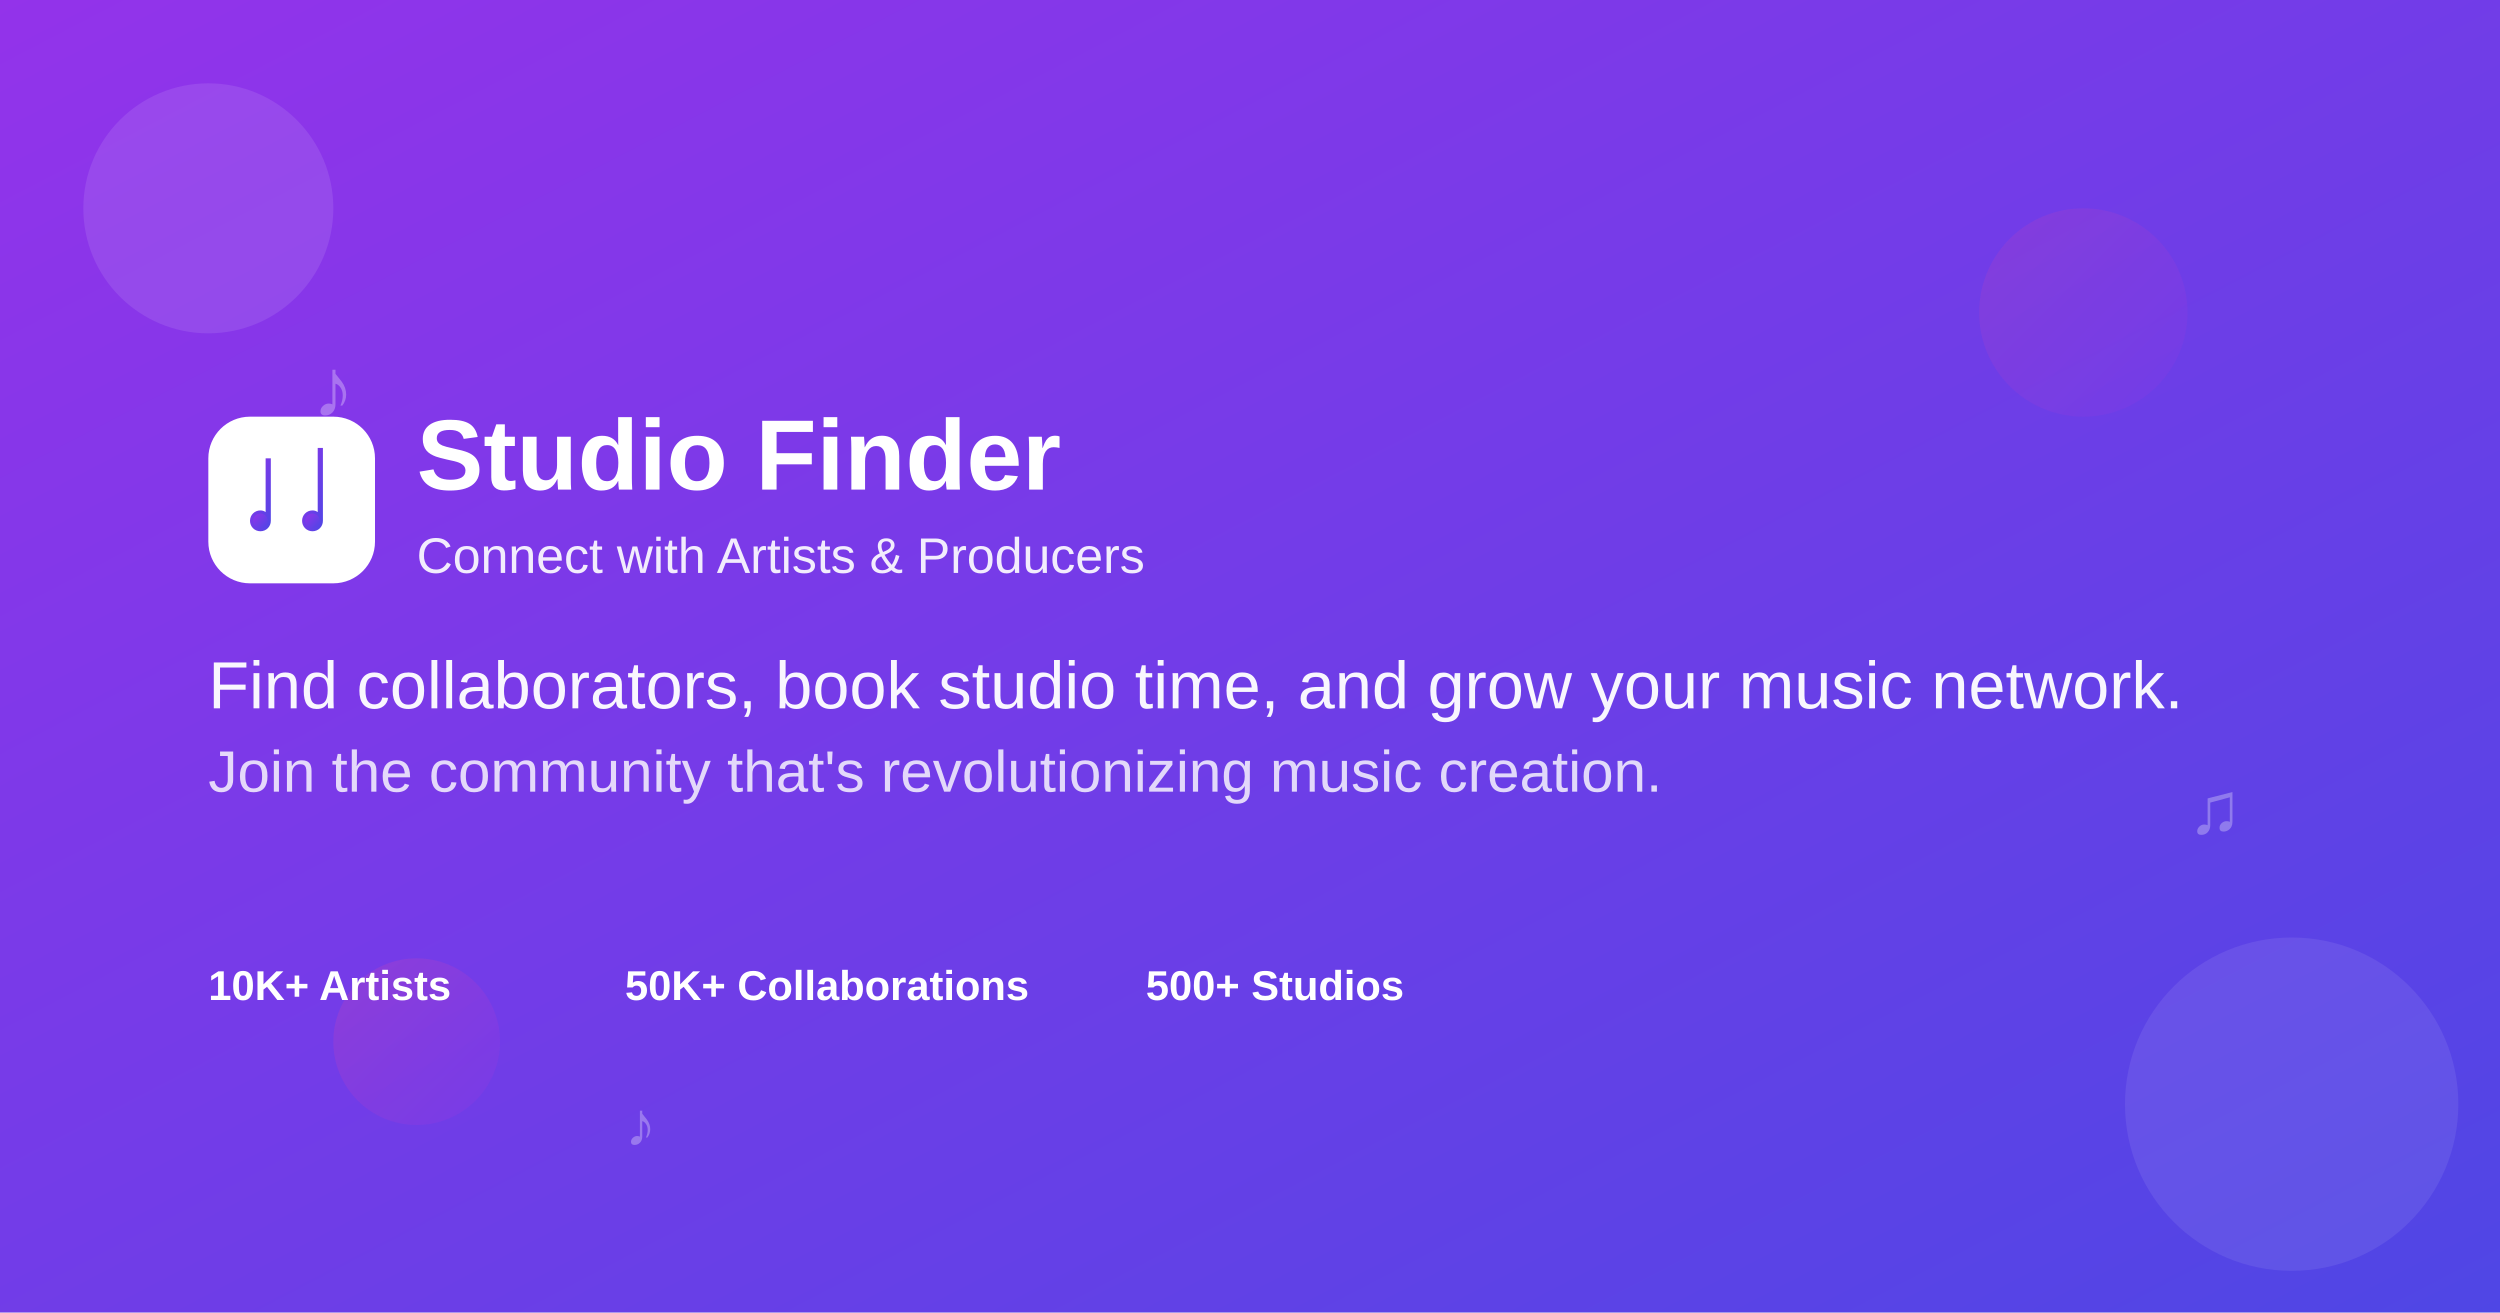
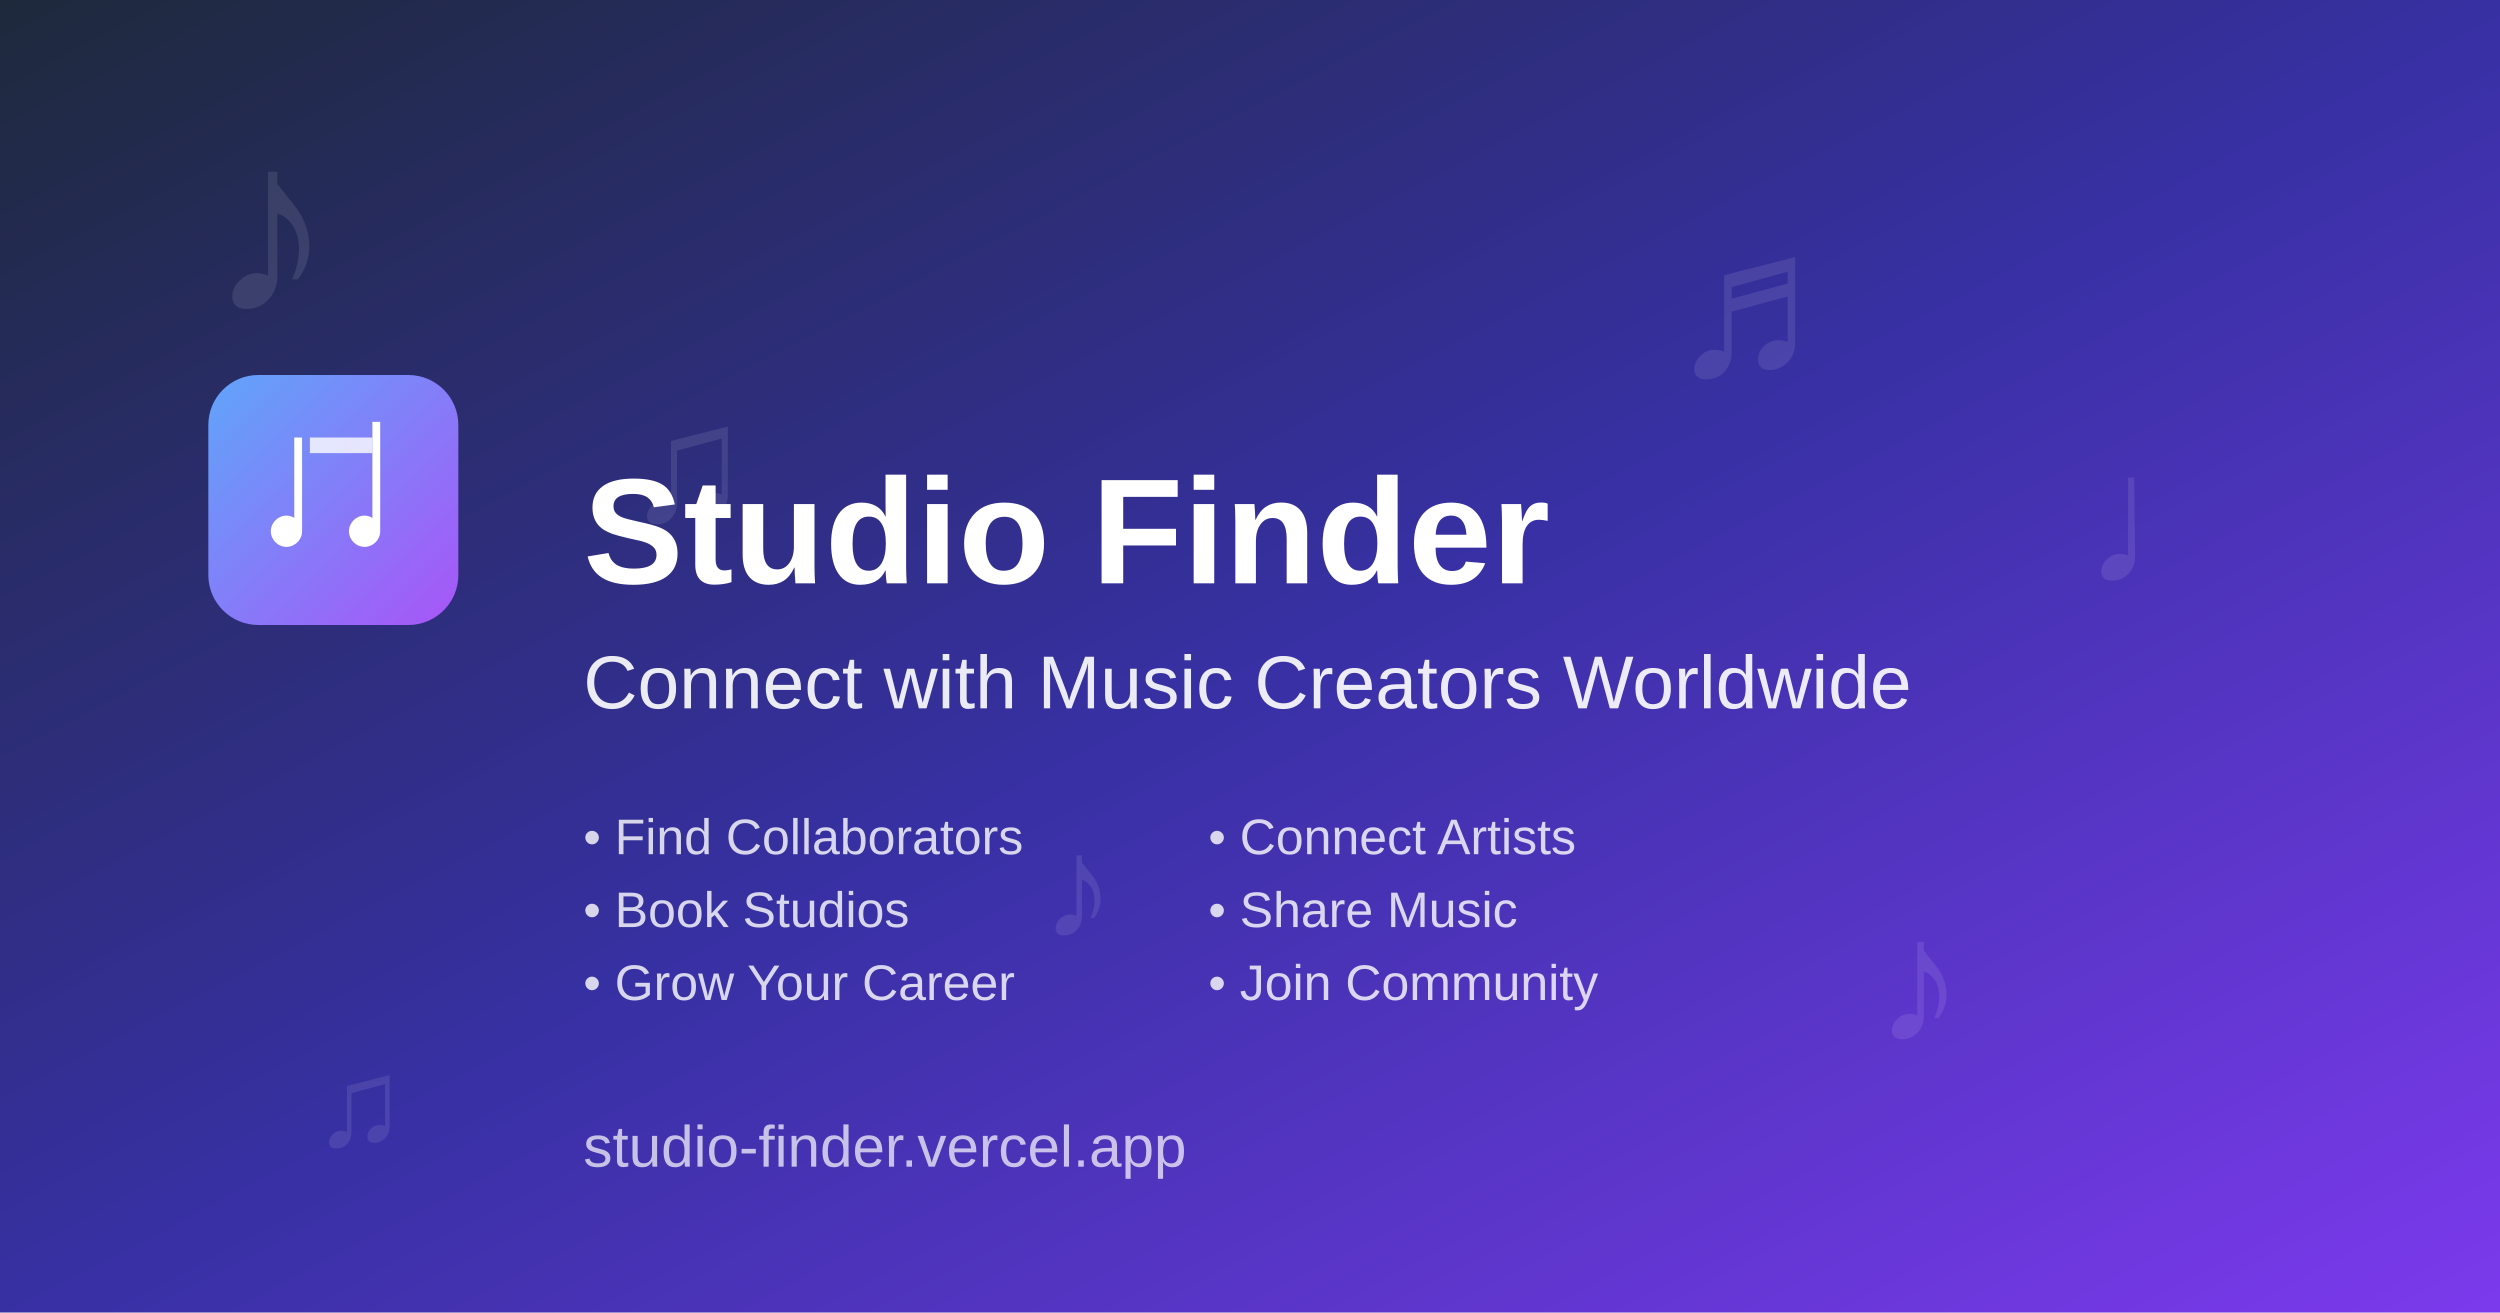
<svg xmlns="http://www.w3.org/2000/svg" width="1200" height="630" viewBox="0 0 1200 630" fill="none">
  <defs>
-     <linearGradient id="bg-gradient" x1="0%" y1="0%" x2="100%" y2="100%">
-       <stop offset="0%" style="stop-color:#9333ea;stop-opacity:1" />
-       <stop offset="100%" style="stop-color:#4f46e5;stop-opacity:1" />
+     <linearGradient id="bgGradient" x1="0%" y1="0%" x2="100%" y2="100%">
+       <stop offset="0%" style="stop-color:#1e293b;stop-opacity:1" />
+       <stop offset="50%" style="stop-color:#3730a3;stop-opacity:1" />
+       <stop offset="100%" style="stop-color:#7c3aed;stop-opacity:1" />
    </linearGradient>
-     <linearGradient id="accent-gradient" x1="0%" y1="0%" x2="100%" y2="100%">
-       <stop offset="0%" style="stop-color:#ec4899;stop-opacity:1" />
-       <stop offset="100%" style="stop-color:#9333ea;stop-opacity:1" />
+     <linearGradient id="musicGradient" x1="0%" y1="0%" x2="100%" y2="100%">
+       <stop offset="0%" style="stop-color:#60a5fa;stop-opacity:1" />
+       <stop offset="100%" style="stop-color:#a855f7;stop-opacity:1" />
    </linearGradient>
  </defs>
-   <rect width="1200" height="630" fill="url(#bg-gradient)" />
-   <circle cx="100" cy="100" r="60" fill="white" opacity="0.1" />
-   <circle cx="1100" cy="530" r="80" fill="white" opacity="0.08" />
-   <circle cx="200" cy="500" r="40" fill="url(#accent-gradient)" opacity="0.2" />
-   <circle cx="1000" cy="150" r="50" fill="url(#accent-gradient)" opacity="0.15" />
-   <text x="150" y="200" font-family="Arial, sans-serif" font-size="40" fill="white" opacity="0.3">♪</text>
-   <text x="1050" y="400" font-family="Arial, sans-serif" font-size="35" fill="white" opacity="0.3">♫</text>
-   <text x="300" y="550" font-family="Arial, sans-serif" font-size="30" fill="white" opacity="0.3">♪</text>
-   <g transform="translate(100, 200)">
-     <rect x="0" y="0" width="80" height="80" rx="20" fill="white" />
-     <path d="M30 20v30c0 2.8-2.2 5-5 5s-5-2.2-5-5 2.2-5 5-5c1 0 1.8.3 2.5.8V20h2.5z" fill="url(#bg-gradient)" />
-     <path d="M55 15v35c0 2.8-2.2 5-5 5s-5-2.2-5-5 2.2-5 5-5c1 0 1.8.3 2.5.8V15h2.5z" fill="url(#bg-gradient)" />
-     <circle cx="25" cy="50" r="3.5" fill="url(#bg-gradient)" />
-     <circle cx="50" cy="50" r="3.5" fill="url(#bg-gradient)" />
-     <text x="100" y="35" font-family="Arial, sans-serif" font-size="48" font-weight="bold" fill="white">Studio Finder</text>
-     <text x="100" y="75" font-family="Arial, sans-serif" font-size="24" fill="white" opacity="0.9">Connect with Artists &amp; Producers</text>
-     <text x="0" y="140" font-family="Arial, sans-serif" font-size="32" fill="white" opacity="0.95">Find collaborators, book studio time, and grow your music network.</text>
-     <text x="0" y="180" font-family="Arial, sans-serif" font-size="28" fill="white" opacity="0.8">Join the community that's revolutionizing music creation.</text>
+   <rect width="1200" height="630" fill="url(#bgGradient)" />
+   <g opacity="0.1" fill="white">
+     <text x="100" y="150" font-size="120" font-family="Arial">♪</text>
+     <text x="300" y="250" font-size="80" font-family="Arial">♫</text>
+     <text x="800" y="180" font-size="100" font-family="Arial">♬</text>
+     <text x="1000" y="280" font-size="90" font-family="Arial">♩</text>
+     <text x="500" y="450" font-size="70" font-family="Arial">♪</text>
+     <text x="150" y="550" font-size="60" font-family="Arial">♫</text>
+     <text x="900" y="500" font-size="85" font-family="Arial">♪</text>
  </g>
-   <g transform="translate(100, 480)">
-     <text x="0" y="0" font-family="Arial, sans-serif" font-size="20" font-weight="bold" fill="white">10K+ Artists</text>
-     <text x="200" y="0" font-family="Arial, sans-serif" font-size="20" font-weight="bold" fill="white">50K+ Collaborations</text>
-     <text x="450" y="0" font-family="Arial, sans-serif" font-size="20" font-weight="bold" fill="white">500+ Studios</text>
+   <g transform="translate(100, 180)">
+     <rect width="120" height="120" rx="24" fill="url(#musicGradient)" />
+     <path d="M45 30v45c0 4.1-3.4 7.5-7.5 7.5s-7.5-3.4-7.5-7.5 3.4-7.5 7.5-7.5c1.5 0 2.6.4 3.75 1.1V30h3.75z" fill="white" />
+     <path d="M82.5 22.5v52.5c0 4.1-3.4 7.5-7.5 7.5s-7.5-3.4-7.5-7.5 3.4-7.5 7.5-7.5c1.5 0 2.6.4 3.75 1.1V22.5h3.75z" fill="white" />
+     <circle cx="37.5" cy="75" r="5.6" fill="white" />
+     <circle cx="75" cy="75" r="5.6" fill="white" />
+     <path d="M48.75 30h30v7.5h-30z" fill="white" opacity="0.8" />
  </g>
+   <text x="280" y="280" font-size="72" font-weight="bold" fill="white" font-family="Arial, sans-serif">
+     Studio Finder
+   </text>
+   <text x="280" y="340" font-size="36" fill="rgba(255,255,255,0.9)" font-family="Arial, sans-serif">
+     Connect with Music Creators Worldwide
+   </text>
+   <g transform="translate(280, 380)">
+     <text x="0" y="30" font-size="24" fill="rgba(255,255,255,0.8)" font-family="Arial">• Find Collaborators</text>
+     <text x="0" y="65" font-size="24" fill="rgba(255,255,255,0.8)" font-family="Arial">• Book Studios</text>
+     <text x="0" y="100" font-size="24" fill="rgba(255,255,255,0.8)" font-family="Arial">• Grow Your Career</text>
+     <text x="300" y="30" font-size="24" fill="rgba(255,255,255,0.8)" font-family="Arial">• Connect Artists</text>
+     <text x="300" y="65" font-size="24" fill="rgba(255,255,255,0.8)" font-family="Arial">• Share Music</text>
+     <text x="300" y="100" font-size="24" fill="rgba(255,255,255,0.8)" font-family="Arial">• Join Community</text>
+   </g>
+   <text x="280" y="560" font-size="28" fill="rgba(255,255,255,0.7)" font-family="Arial">
+     studio-finder.vercel.app
+   </text>
</svg>
